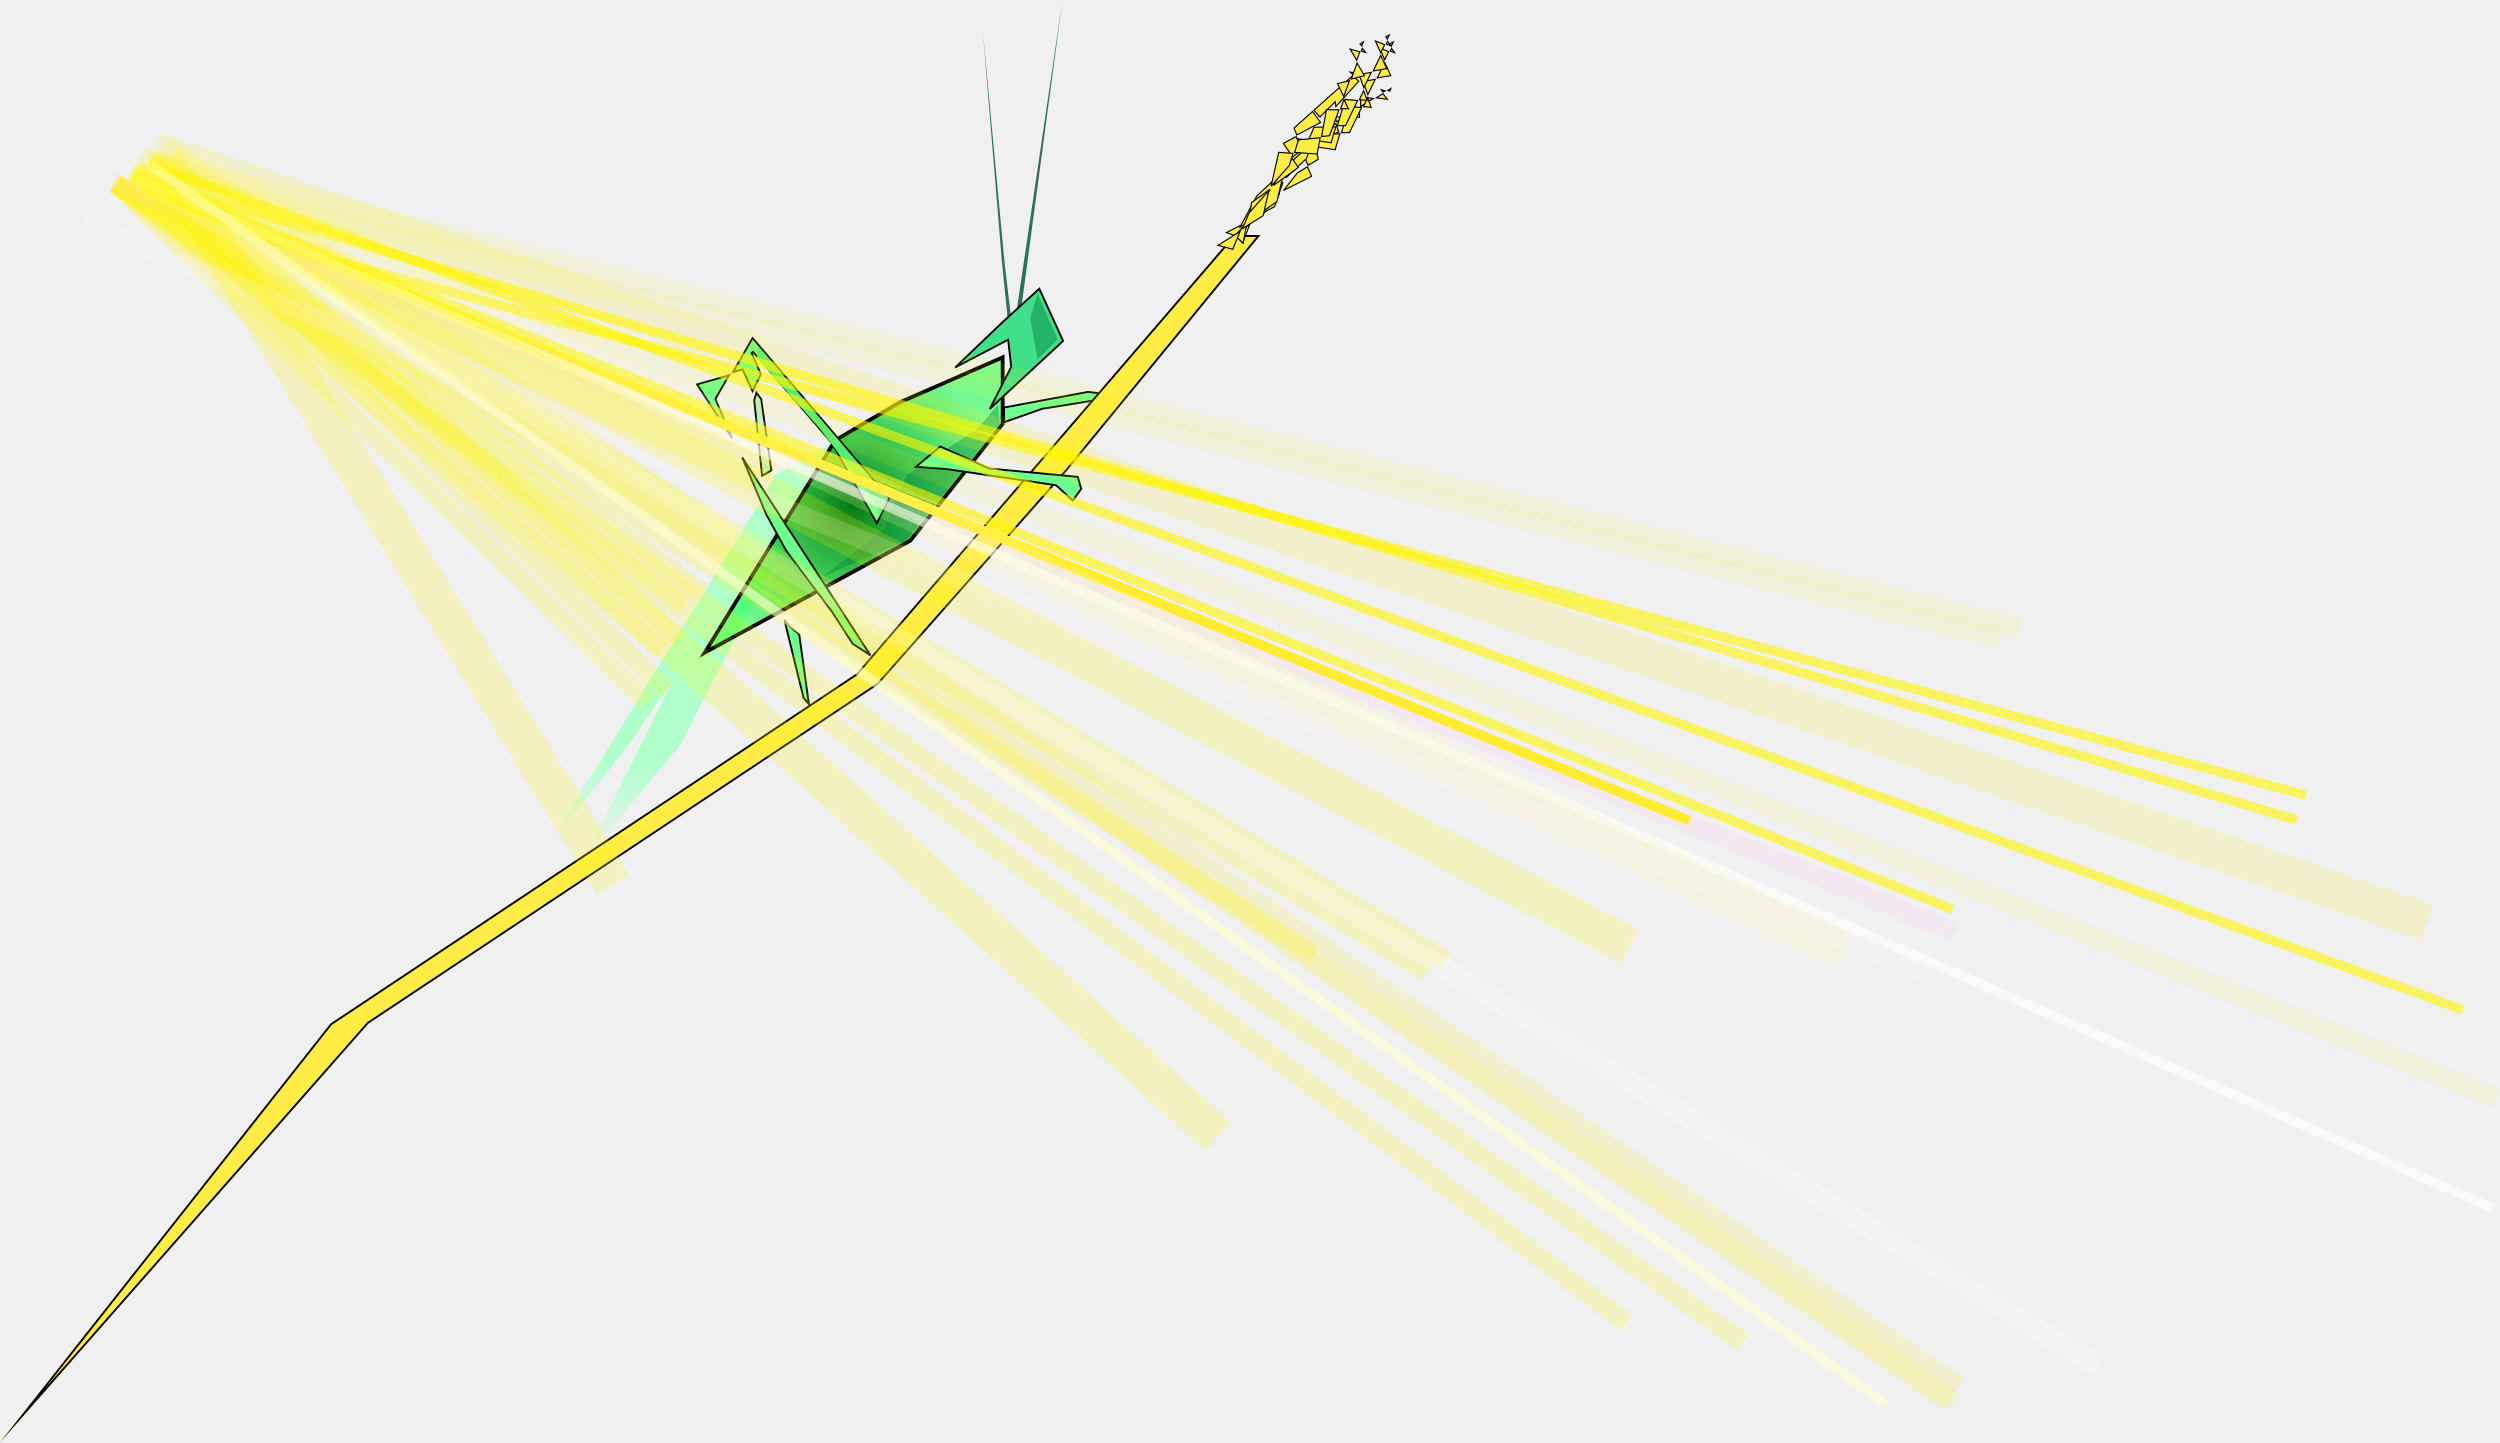
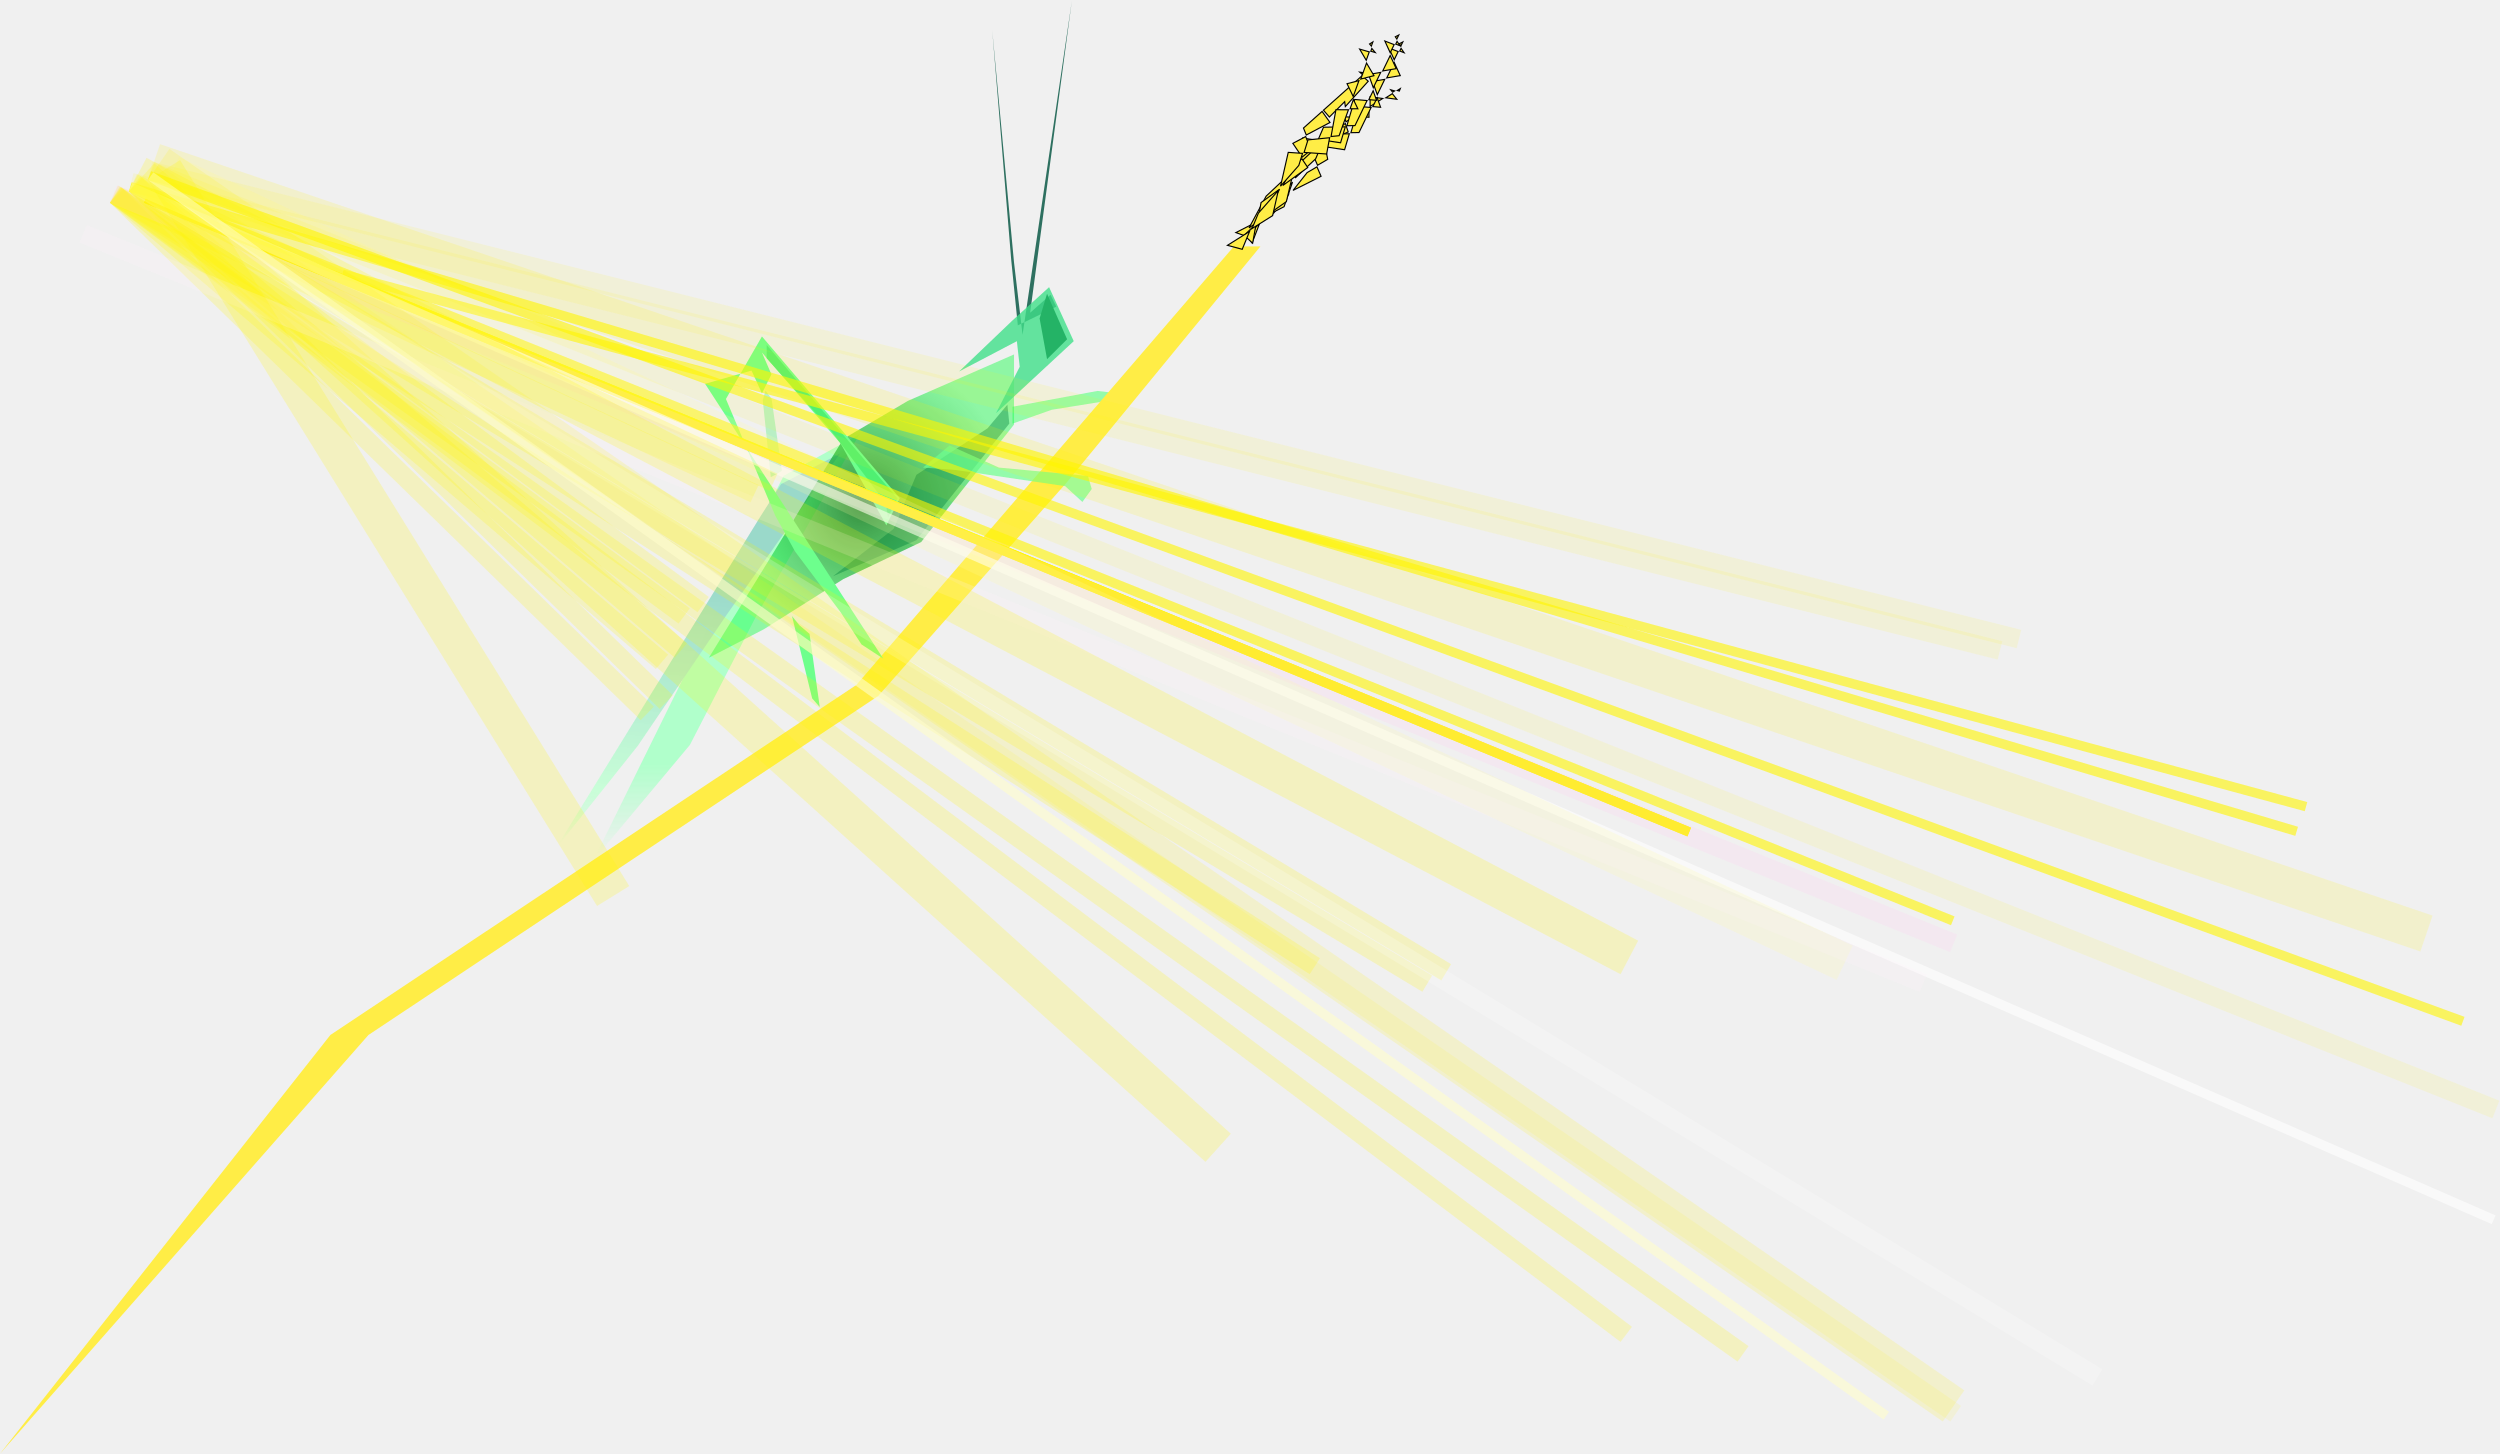
- <svg xmlns="http://www.w3.org/2000/svg" width="1319" height="761" viewBox="0 0 1319 761" fill="none">
-   <path d="M399.063 269.438L408.483 251.047L448.5 229L394 325L359 393L308 454L378.966 310.16L399.063 269.438Z" fill="url(#paint0_linear_0_1)" />
-   <path d="M395.988 272.822L407.094 255.397L438.269 239.205L377.802 325.204L331.5 393.5L288 448.019L372.157 311.477L395.988 272.822Z" fill="url(#paint1_linear_0_1)" />
-   <path d="M581.433 207.625L587.415 207.521L579.669 215.16L576.738 211.61L576.556 211.389L576.273 211.435L549.787 215.713L549.742 215.72L549.7 215.735L529.702 222.793L529.701 215.005L574.009 206.767L581.366 207.622L581.399 207.626L581.433 207.625Z" fill="#6DFF8D" stroke="black" />
-   <mask id="path-4-inside-1_0_1" fill="white">
-     <path d="M451.82 355.362L650.995 124H665L562.765 248.572L463.332 361.217L194.407 540.041L0 761L174.32 540.041L451.82 355.362Z" />
-   </mask>
-   <path d="M451.82 355.362L650.995 124H665L562.765 248.572L463.332 361.217L194.407 540.041L0 761L174.32 540.041L451.82 355.362Z" fill="#FFED46" />
-   <path d="M451.82 355.362L452.375 356.195L452.489 356.119L452.578 356.015L451.82 355.362ZM650.995 124V123H650.537L650.237 123.348L650.995 124ZM463.332 361.217L463.885 362.05L463.995 361.977L464.081 361.879L463.332 361.217ZM0 761L-0.785 760.381L0.751 761.661L0 761ZM665 124L665.773 124.634L667.114 123H665V124ZM562.765 248.572L563.515 249.234L563.527 249.22L563.538 249.206L562.765 248.572ZM194.407 540.041L193.853 539.208L193.743 539.281L193.656 539.38L194.407 540.041ZM174.32 540.041L173.766 539.208L173.634 539.296L173.535 539.421L174.32 540.041ZM452.578 356.015L651.753 124.652L650.237 123.348L451.063 354.71L452.578 356.015ZM650.995 125H665V123H650.995V125ZM664.227 123.366L561.992 247.938L563.538 249.206L665.773 124.634L664.227 123.366ZM562.016 247.91L462.582 360.555L464.081 361.879L563.515 249.234L562.016 247.91ZM462.778 360.384L193.853 539.208L194.96 540.873L463.885 362.05L462.778 360.384ZM193.656 539.38L-0.751 760.339L0.751 761.661L195.157 540.701L193.656 539.38ZM0.785 761.619L175.105 540.66L173.535 539.421L-0.785 760.381L0.785 761.619ZM174.874 540.873L452.375 356.195L451.266 354.53L173.766 539.208L174.874 540.873Z" fill="black" mask="url(#path-4-inside-1_0_1)" />
-   <path d="M717.258 61.863L710.684 61.427L717.257 57.25L717.258 61.863ZM724.513 51.96L717.872 56.179L717.871 51.054L724.513 51.96ZM731.958 52.379L726.165 51.59L729.585 49.417L731.958 52.379ZM730.804 47.962L729.753 48.63L728.743 47.369L730.804 47.962ZM733.287 48.056L732.214 47.746L733.793 46.743L733.287 48.056ZM684.641 91.056L689.824 88.031L691.997 93.011L677.208 100.457L684.641 91.056ZM695.492 84.059L690.137 87.184L686.689 79.282L693.899 75.959L695.492 84.059ZM704.223 61.587L708.877 61.896L705.145 64.267L704.223 61.587ZM693.787 72.164L704.795 65.169L706.321 69.605L694.367 75.113L693.787 72.164ZM664.138 107.678L675.13 102.145L667.003 112.422L660.615 116.825L664.138 107.678ZM659.378 118.376L655.601 128.182L652.008 123.456L659.378 118.376Z" fill="#FFED46" stroke="black" stroke-width="0.6" />
-   <path d="M719.162 42.965L721.666 49.95L725.577 41.868L719.162 42.965ZM730.594 32.955L726.652 41.102L733.764 39.885L730.594 32.955ZM727.77 25.318L730.596 31.496L732.671 27.208L727.77 25.318ZM734.207 25.489L733.51 26.93L735.791 27.809L734.207 25.489ZM733.279 23.073L734.094 24.267L735.128 22.129L733.279 23.073ZM723.401 56.607L721.592 51.56L719.325 56.244L723.401 56.607ZM711.999 69.93L718.388 56.725L711.843 56.142L707.734 70.007L711.999 69.93ZM704.405 79.001L706.898 70.588L695.407 70.796L692.655 77.202L704.405 79.001ZM689.134 83.789L691.777 77.635L684.326 76.494L678.345 93.913L689.134 83.789ZM672.475 109.05L676.925 96.091L665.151 107.139L660.946 114.938L672.475 109.05ZM659.457 116.366L647.043 122.706L654.572 125.426L659.457 116.366Z" fill="#FFED46" stroke="black" stroke-width="0.6" />
-   <path d="M717.041 39.296L719.545 46.282L723.456 38.199L717.041 39.296ZM728.473 29.286L724.531 37.433L731.643 36.217L728.473 29.286ZM725.649 21.65L728.475 27.828L730.55 23.54L725.649 21.65ZM732.086 21.82L731.389 23.261L733.67 24.141L732.086 21.82ZM731.158 19.405L731.973 20.599L733.007 18.46L731.158 19.405ZM721.28 52.938L719.471 47.892L717.205 52.575L721.28 52.938ZM709.878 66.261L716.267 53.057L709.722 52.473L705.613 66.338L709.878 66.261ZM702.284 75.333L704.777 66.92L693.286 67.127L690.534 73.533L702.284 75.333ZM687.013 80.121L689.657 73.967L682.229 72.829L678.676 87.945L687.013 80.121ZM673.691 106.361L677.581 89.816L663.03 103.471L653.986 120.245L673.691 106.361Z" fill="#FFED46" stroke="black" stroke-width="0.6" />
-   <path d="M704.529 54.227L704.451 53.638L704.018 54.073L696.383 61.742L693.262 58.137L713.612 39.96L716.882 42.856L704.792 56.23L704.529 54.227ZM684.976 88.372L671.83 97.853L677.342 87.512L681.872 83.776L684.976 88.372ZM686.694 79.041L682.017 82.896L677.11 75.631L683.871 72.058L686.694 79.041ZM696.708 64.608L684.193 71.223L682.713 67.56L692.535 58.787L696.708 64.608ZM660.339 106.862L670.115 99.813L664.089 111.119L658.633 116.391L660.339 106.862ZM657.72 118.09L655.891 128.309L651.432 124.167L657.72 118.09ZM712.396 38.066L714.531 38.352L713.629 39.158L712.396 38.066ZM717.004 38.079L715.885 37.929L717.249 36.711L717.004 38.079Z" fill="#FFED46" stroke="black" stroke-width="0.6" />
-   <path d="M705.696 44.162L708.953 50.913L711.965 42.545L705.696 44.162ZM715.981 33.269L712.946 41.703L719.894 39.911L715.981 33.269ZM712.343 25.897L715.828 31.812L717.425 27.377L712.343 25.897ZM718.763 25.541L718.227 27.029L720.589 27.717L718.763 25.541ZM717.578 23.205L718.522 24.33L719.32 22.111L717.578 23.205ZM711.402 57.402L709.05 52.526L707.305 57.373L711.402 57.402ZM701.508 71.597L706.429 57.926L699.847 57.88L697.269 72.022L701.508 71.597ZM694.937 81.247L696.502 72.665L685.083 73.809L683.042 80.414L694.937 81.247ZM680.257 87.265L682.219 80.916L674.674 80.388L670.619 98.227L680.257 87.265ZM666.429 113.772L669.448 100.494L658.93 112.457L655.59 120.578L666.429 113.772ZM654.274 122.105L642.598 129.436L650.397 131.531L654.274 122.105Z" fill="#FFED46" stroke="black" stroke-width="0.6" />
-   <path d="M529 223.653L480.342 285.22L371.817 344.327L440.722 232.236L474.456 212.392L529 188.529V223.653Z" fill="url(#paint2_radial_0_1)" stroke="black" stroke-width="2" />
-   <path d="M518.5 16L530 138.5L534.502 176.653L560.502 0.5L538.502 164.999L549.238 155.51L552.295 161.807L541.049 167.265L521.707 176.653L532.002 171.656L528.502 136.999L518.5 16Z" fill="#2E7060" />
-   <path d="M560.895 179.879L522.225 215.72L533.446 193.728L533.514 193.594L533.497 193.445L531.997 179.945L531.916 179.218L531.268 179.558L503.913 193.908L529.395 169.55L548.329 152.331L560.895 179.879Z" fill="#40DF89" stroke="black" />
-   <path d="M404.45 271.781L391.575 241.326L459.299 345.792L449.864 339.639L438.922 322.728L438.912 322.714L438.902 322.7L414.921 290.728L404.45 271.781ZM391.363 195.019L386.727 196.343L397.079 178.364L469.137 262.896L462.612 276.092L438.938 233.756L438.913 233.712L438.88 233.673L397.378 185.673L396.541 186.199L401.448 197.485L397.019 206.343L391.955 195.292L391.776 194.901L391.363 195.019ZM377.539 210.695L386.22 231.227L367.787 202.795L384.63 197.983L377.567 210.251L377.443 210.466L377.539 210.695Z" fill="#6DFF8D" stroke="black" />
-   <path d="M413.858 327.087L416.29 330.112L416.32 330.148L416.356 330.179L421.66 334.694L426.774 371.433L423.956 368.261L413.858 327.087Z" fill="#6DFF8D" stroke="black" />
-   <path d="M399.069 207.162L401.615 210.617L406.977 248.163L403.316 250.335L402.075 250.948L397.932 211.165L399.069 207.162Z" fill="#3AEC61" fill-opacity="0.3" stroke="black" />
-   <path d="M399.498 189.001L399.498 182.001L468.498 263.001L463.5 273L462.307 265.45L432.498 226.001L399.498 189.001Z" fill="#4FF072" />
-   <path d="M547.422 155L543.5 168L547.422 189.5L558.001 179L547.422 155Z" fill="#24B366" />
-   <path d="M527.5 223.5L526.501 213.5L516.001 225.998L478.501 250.498L466.501 278.998L434.501 303.998L478.501 284.998L527.5 223.5Z" fill="#00803B" fill-opacity="0.4" />
-   <path d="M570.452 257.905L565.989 264.077L557.338 256.132L557.225 256.028L557.073 256.005L499.573 247.505L499.555 247.503L499.537 247.501L483.267 246.279L496.08 235.584L521.795 247.141L521.87 247.175L521.953 247.183L568.632 251.606L570.452 257.905Z" fill="#6DFF8D" stroke="black" />
-   <line x1="76.95" y1="98.687" x2="891.238" y2="432.985" stroke="#FFF500" stroke-width="5" />
-   <line x1="76.95" y1="98.687" x2="891.238" y2="432.985" stroke="#FFF500" stroke-width="5" />
-   <line x1="60.576" y1="96.715" x2="753.018" y2="512.98" stroke="#FFF500" stroke-opacity="0.2" stroke-width="10" />
-   <line x1="60.117" y1="96.471" x2="398.117" y2="254.47" stroke="#FFF500" stroke-opacity="0.2" stroke-width="10" />
-   <line x1="61.247" y1="97.198" x2="349.247" y2="343.198" stroke="#FFF500" stroke-opacity="0.2" stroke-width="10" />
-   <line x1="61.49" y1="97.42" x2="341.491" y2="370.42" stroke="#FFF500" stroke-opacity="0.2" stroke-width="10" />
-   <line x1="61.01" y1="97.008" x2="858.01" y2="698.008" stroke="#FFF500" stroke-opacity="0.2" stroke-width="10" />
-   <line x1="60.9" y1="96.927" x2="919.628" y2="708.309" stroke="#FFF500" stroke-opacity="0.2" stroke-width="10" />
-   <line x1="60.974" y1="96.981" x2="360.974" y2="318.981" stroke="#FFF500" stroke-opacity="0.2" stroke-width="10" />
-   <line x1="59.886" y1="96.369" x2="1030.74" y2="491.719" stroke="#FFCAF3" stroke-opacity="0.2" stroke-width="10" />
-   <line x1="60.704" y1="96.794" x2="693.704" y2="503.794" stroke="#FFF500" stroke-opacity="0.2" stroke-width="10" />
-   <line x1="74.695" y1="87.572" x2="642.695" y2="599.572" stroke="#FFF500" stroke-opacity="0.2" stroke-width="20" />
-   <line x1="68.934" y1="92.681" x2="1030.28" y2="479.821" stroke="#FFF500" stroke-opacity="0.6" stroke-width="5" />
-   <line x1="180.654" y1="138.587" x2="1216.65" y2="419.587" stroke="#FFF500" stroke-opacity="0.6" stroke-width="5" />
-   <line x1="68.713" y1="92.604" x2="1211.71" y2="432.604" stroke="#FFF500" stroke-opacity="0.6" stroke-width="5" />
-   <line x1="69.001" y1="92.709" x2="1315.63" y2="637.549" stroke="white" stroke-opacity="0.6" stroke-width="5" />
-   <line x1="69.215" y1="90.15" x2="1055.21" y2="337.15" stroke="#FFF500" stroke-opacity="0.1" stroke-width="10" />
-   <line x1="90.262" y1="85.954" x2="973.262" y2="501.954" stroke="#FFFBA3" stroke-opacity="0.2" stroke-width="20" />
-   <line x1="70.576" y1="90.715" x2="763.018" y2="506.98" stroke="#FFF500" stroke-opacity="0.2" stroke-width="10" />
-   <line x1="70.117" y1="90.471" x2="408.117" y2="248.47" stroke="#FFF500" stroke-opacity="0.2" stroke-width="10" />
-   <line x1="71.247" y1="91.198" x2="359.247" y2="337.198" stroke="#FFF500" stroke-opacity="0.2" stroke-width="10" />
-   <line x1="71.49" y1="91.42" x2="351.491" y2="364.42" stroke="#FFF500" stroke-opacity="0.2" stroke-width="10" />
-   <line x1="70.598" y1="90.728" x2="1106.6" y2="720.728" stroke="white" stroke-opacity="0.2" stroke-width="10" />
-   <line x1="70.974" y1="90.981" x2="370.974" y2="312.981" stroke="#FFF500" stroke-opacity="0.2" stroke-width="10" />
-   <line x1="43.886" y1="117.369" x2="1014.74" y2="512.719" stroke="#FFF0FC" stroke-opacity="0.2" stroke-width="10" />
-   <line x1="72.647" y1="86.145" x2="859.647" y2="499.145" stroke="#FFF500" stroke-opacity="0.2" stroke-width="20" />
-   <line x1="86.504" y1="83.738" x2="323.504" y2="466.738" stroke="#FFF500" stroke-opacity="0.2" stroke-width="20" />
-   <line x1="78.858" y1="86.652" x2="1299.43" y2="532.838" stroke="#FFF500" stroke-opacity="0.6" stroke-width="5" />
-   <line x1="81.214" y1="79.531" x2="1280.21" y2="486.531" stroke="#FFF500" stroke-opacity="0.15" stroke-width="20" />
-   <line x1="83.689" y1="80.776" x2="1030.69" y2="735.776" stroke="#FFF500" stroke-opacity="0.15" stroke-width="20" />
-   <line x1="79.453" y1="86.966" x2="995.197" y2="740.925" stroke="#FFFDCC" stroke-opacity="0.6" stroke-width="5" />
-   <line x1="79.215" y1="84.15" x2="1065.21" y2="331.15" stroke="#FFF500" stroke-opacity="0.1" stroke-width="10" />
-   <line x1="79.858" y1="84.358" x2="1316.86" y2="579.358" stroke="#FFF500" stroke-opacity="0.1" stroke-width="10" />
-   <line x1="80.836" y1="84.882" x2="1031.84" y2="739.882" stroke="#FFF500" stroke-opacity="0.1" stroke-width="10" />
+ <svg xmlns="http://www.w3.org/2000/svg" width="1319" height="767" viewBox="0 0 1319 767" fill="none">
+   <path d="M404.063 269.438L413.483 251.047L453.5 229L399 325L364 393L313 454L383.966 310.16L404.063 269.438Z" fill="url(#paint0_linear_0_1)" />
+   <path d="M400.988 272.822L412.094 255.397L443.269 239.205L382.802 325.204L336.5 393.5L293 448.019L377.157 311.477L400.988 272.822Z" fill="url(#paint1_linear_0_1)" />
+   <path d="M534.202 223.5L534.201 214.589L578.992 206.262L586.424 207.125L593.656 207L584.632 215.899L581.353 211.929L554.866 216.206L534.202 223.5Z" fill="#6DFF8D" fill-opacity="0.7" />
+   <path d="M451.82 361.362L650.995 130H665L562.765 254.572L463.332 367.217L194.407 546.041L0 767L174.32 546.041L451.82 361.362Z" fill="#FFED46" />
+   <path d="M722.258 61.863L715.684 61.427L722.257 57.25L722.258 61.863ZM729.513 51.96L722.872 56.179L722.871 51.054L729.513 51.96ZM736.958 52.379L731.165 51.59L734.585 49.417L736.958 52.379ZM735.804 47.962L734.753 48.63L733.743 47.369L735.804 47.962ZM738.287 48.056L737.214 47.746L738.793 46.743L738.287 48.056ZM689.641 91.056L694.824 88.031L696.997 93.011L682.208 100.457L689.641 91.056ZM700.492 84.059L695.137 87.184L691.689 79.282L698.899 75.959L700.492 84.059ZM709.223 61.587L713.877 61.896L710.145 64.267L709.223 61.587ZM698.787 72.164L709.795 65.169L711.321 69.605L699.367 75.113L698.787 72.164ZM669.138 107.678L680.13 102.145L672.003 112.422L665.615 116.825L669.138 107.678ZM664.378 118.376L660.601 128.182L657.008 123.456L664.378 118.376Z" fill="#FFED46" stroke="black" stroke-width="0.6" />
+   <path d="M724.162 42.965L726.666 49.95L730.577 41.868L724.162 42.965ZM735.594 32.955L731.652 41.102L738.764 39.885L735.594 32.955ZM732.77 25.318L735.596 31.496L737.671 27.208L732.77 25.318ZM739.207 25.489L738.51 26.93L740.791 27.809L739.207 25.489ZM738.279 23.073L739.094 24.267L740.128 22.129L738.279 23.073ZM728.401 56.607L726.592 51.56L724.325 56.244L728.401 56.607ZM716.999 69.93L723.388 56.725L716.843 56.142L712.734 70.007L716.999 69.93ZM709.405 79.001L711.898 70.588L700.407 70.796L697.655 77.202L709.405 79.001ZM694.134 83.789L696.777 77.635L689.326 76.494L683.345 93.913L694.134 83.789ZM677.475 109.05L681.925 96.091L670.151 107.139L665.946 114.938L677.475 109.05ZM664.457 116.366L652.043 122.706L659.572 125.426L664.457 116.366Z" fill="#FFED46" stroke="black" stroke-width="0.6" />
+   <path d="M722.041 39.296L724.545 46.282L728.456 38.199L722.041 39.296ZM733.473 29.286L729.531 37.433L736.643 36.217L733.473 29.286ZM730.649 21.65L733.475 27.828L735.55 23.54L730.649 21.65ZM737.086 21.82L736.389 23.261L738.67 24.141L737.086 21.82ZM736.158 19.405L736.973 20.599L738.007 18.46L736.158 19.405ZM726.28 52.938L724.471 47.892L722.205 52.575L726.28 52.938ZM714.878 66.261L721.267 53.057L714.722 52.473L710.613 66.338L714.878 66.261ZM707.284 75.333L709.777 66.92L698.286 67.127L695.534 73.533L707.284 75.333ZM692.013 80.121L694.657 73.967L687.229 72.829L683.676 87.945L692.013 80.121ZM678.691 106.361L682.581 89.816L668.03 103.471L658.986 120.245L678.691 106.361Z" fill="#FFED46" stroke="black" stroke-width="0.6" />
+   <path d="M709.529 54.227L709.451 53.638L709.018 54.073L701.383 61.742L698.262 58.137L718.612 39.96L721.882 42.856L709.792 56.23L709.529 54.227ZM689.976 88.372L676.83 97.853L682.342 87.512L686.872 83.776L689.976 88.372ZM691.694 79.041L687.017 82.896L682.11 75.631L688.871 72.058L691.694 79.041ZM701.708 64.608L689.193 71.223L687.713 67.56L697.535 58.787L701.708 64.608ZM665.339 106.862L675.115 99.813L669.089 111.119L663.633 116.391L665.339 106.862ZM662.72 118.09L660.891 128.309L656.432 124.167L662.72 118.09ZM717.396 38.066L719.531 38.352L718.629 39.158L717.396 38.066ZM722.004 38.079L720.885 37.929L722.249 36.711L722.004 38.079Z" fill="#FFED46" stroke="black" stroke-width="0.6" />
+   <path d="M710.696 44.162L713.953 50.913L716.965 42.545L710.696 44.162ZM720.981 33.269L717.946 41.703L724.894 39.911L720.981 33.269ZM717.343 25.897L720.828 31.812L722.425 27.377L717.343 25.897ZM723.763 25.541L723.227 27.029L725.589 27.717L723.763 25.541ZM722.578 23.205L723.522 24.33L724.32 22.111L722.578 23.205ZM716.402 57.402L714.05 52.526L712.305 57.373L716.402 57.402ZM706.508 71.597L711.429 57.926L704.847 57.88L702.269 72.022L706.508 71.597ZM699.937 81.247L701.502 72.665L690.083 73.809L688.042 80.414L699.937 81.247ZM685.257 87.265L687.219 80.916L679.674 80.388L675.619 98.227L685.257 87.265ZM671.429 113.772L674.448 100.494L663.93 112.457L660.59 120.578L671.429 113.772ZM659.274 122.105L647.598 129.436L655.397 131.531L659.274 122.105Z" fill="#FFED46" stroke="black" stroke-width="0.6" />
+   <path d="M445 231.5L479 211.5L535 187V224L486 286L445 305.5L403 332L374 347L445 231.5Z" fill="url(#paint2_radial_0_1)" fill-opacity="0.8" />
+   <path d="M523.5 16L535 138.5L539.502 176.653L565.502 0.5L543.502 164.999L554.238 155.51L557.295 161.807L546.049 167.265L526.707 176.653L537.002 171.656L533.502 136.999L523.5 16Z" fill="#2E7060" />
+   <path d="M553.5 151.5L566.5 180L525.5 218.001L538 193.501L536.5 180.001L506 196.001L534.054 169.184L553.5 151.5Z" fill="#40DF89" fill-opacity="0.8" />
+   <path d="M466.002 347.5L454.502 340L443.502 323L419.5 291L409 272L383 210.5L402 177.5L474.731 262.823L467.64 277.165L443.502 234L402 186L407 197.5L402 207.5L396.5 195.5L372 202.499L466.002 347.5Z" fill="#6DFF8D" />
+   <path d="M417.836 325.017L421.68 329.798L427.129 334.437L432.497 373L428.5 368.5L417.836 325.017Z" fill="#6DFF8D" />
+   <path d="M402.425 211.121L403.867 206.044L407.092 210.422L412.519 248.422L408.555 250.775L406.653 251.714L402.425 211.121Z" fill="#3AEC61" fill-opacity="0.3" />
+   <path d="M404.498 189.001L404.498 182.001L473.498 263.001L468.5 273L467.307 265.45L437.498 226.001L404.498 189.001Z" fill="#4FF072" />
+   <path d="M552.422 155L548.5 168L552.422 189.5L563.001 179L552.422 155Z" fill="#24B366" />
+   <path d="M532.5 223.5L531.501 213.5L521.001 225.998L483.501 250.498L471.501 278.998L439.501 303.998L483.501 284.998L532.5 223.5Z" fill="#00803B" fill-opacity="0.4" />
+   <path d="M487 246.685L501 235L527 246.685L574.018 251.141L576 258L571.065 264.826L562 256.5L504.5 248L487 246.685Z" fill="#6DFF8D" fill-opacity="0.7" />
+   <line x1="76.95" y1="104.687" x2="891.238" y2="438.985" stroke="#FFF500" stroke-width="5" />
+   <line x1="76.95" y1="104.687" x2="891.238" y2="438.985" stroke="#FFF500" stroke-width="5" />
+   <line x1="60.576" y1="102.715" x2="753.018" y2="518.98" stroke="#FFF500" stroke-opacity="0.2" stroke-width="10" />
+   <line x1="60.117" y1="102.47" x2="398.117" y2="260.47" stroke="#FFF500" stroke-opacity="0.2" stroke-width="10" />
+   <line x1="61.247" y1="103.198" x2="349.247" y2="349.198" stroke="#FFF500" stroke-opacity="0.2" stroke-width="10" />
+   <line x1="61.49" y1="103.42" x2="341.491" y2="376.42" stroke="#FFF500" stroke-opacity="0.2" stroke-width="10" />
+   <line x1="61.01" y1="103.008" x2="858.01" y2="704.008" stroke="#FFF500" stroke-opacity="0.2" stroke-width="10" />
+   <line x1="60.9" y1="102.927" x2="919.628" y2="714.309" stroke="#FFF500" stroke-opacity="0.2" stroke-width="10" />
+   <line x1="60.974" y1="102.981" x2="360.974" y2="324.981" stroke="#FFF500" stroke-opacity="0.2" stroke-width="10" />
+   <line x1="59.886" y1="102.369" x2="1030.74" y2="497.719" stroke="#FFCAF3" stroke-opacity="0.2" stroke-width="10" />
+   <line x1="60.704" y1="102.794" x2="693.704" y2="509.794" stroke="#FFF500" stroke-opacity="0.2" stroke-width="10" />
+   <line x1="74.695" y1="93.572" x2="642.695" y2="605.572" stroke="#FFF500" stroke-opacity="0.2" stroke-width="20" />
+   <line x1="68.934" y1="98.681" x2="1030.28" y2="485.821" stroke="#FFF500" stroke-opacity="0.6" stroke-width="5" />
+   <line x1="180.654" y1="144.587" x2="1216.65" y2="425.587" stroke="#FFF500" stroke-opacity="0.6" stroke-width="5" />
+   <line x1="68.713" y1="98.604" x2="1211.71" y2="438.604" stroke="#FFF500" stroke-opacity="0.6" stroke-width="5" />
+   <line x1="69.001" y1="98.709" x2="1315.63" y2="643.549" stroke="white" stroke-opacity="0.6" stroke-width="5" />
+   <line x1="69.215" y1="96.15" x2="1055.21" y2="343.15" stroke="#FFF500" stroke-opacity="0.1" stroke-width="10" />
+   <line x1="90.262" y1="91.954" x2="973.262" y2="507.954" stroke="#FFFBA3" stroke-opacity="0.2" stroke-width="20" />
+   <line x1="70.576" y1="96.715" x2="763.018" y2="512.98" stroke="#FFF500" stroke-opacity="0.2" stroke-width="10" />
+   <line x1="70.117" y1="96.471" x2="408.117" y2="254.47" stroke="#FFF500" stroke-opacity="0.2" stroke-width="10" />
+   <line x1="71.247" y1="97.198" x2="359.247" y2="343.198" stroke="#FFF500" stroke-opacity="0.2" stroke-width="10" />
+   <line x1="71.49" y1="97.42" x2="351.491" y2="370.42" stroke="#FFF500" stroke-opacity="0.2" stroke-width="10" />
+   <line x1="70.598" y1="96.728" x2="1106.6" y2="726.728" stroke="white" stroke-opacity="0.2" stroke-width="10" />
+   <line x1="70.974" y1="96.981" x2="370.974" y2="318.981" stroke="#FFF500" stroke-opacity="0.2" stroke-width="10" />
+   <line x1="43.886" y1="123.369" x2="1014.74" y2="518.719" stroke="#FFF0FC" stroke-opacity="0.2" stroke-width="10" />
+   <line x1="72.647" y1="92.145" x2="859.647" y2="505.145" stroke="#FFF500" stroke-opacity="0.2" stroke-width="20" />
+   <line x1="86.504" y1="89.738" x2="323.504" y2="472.738" stroke="#FFF500" stroke-opacity="0.2" stroke-width="20" />
+   <line x1="78.858" y1="92.652" x2="1299.43" y2="538.838" stroke="#FFF500" stroke-opacity="0.6" stroke-width="5" />
+   <line x1="81.214" y1="85.531" x2="1280.21" y2="492.531" stroke="#FFF500" stroke-opacity="0.15" stroke-width="20" />
+   <line x1="83.689" y1="86.776" x2="1030.69" y2="741.776" stroke="#FFF500" stroke-opacity="0.15" stroke-width="20" />
+   <line x1="79.453" y1="92.966" x2="995.197" y2="746.925" stroke="#FFFDCC" stroke-opacity="0.6" stroke-width="5" />
+   <line x1="79.215" y1="90.15" x2="1065.21" y2="337.15" stroke="#FFF500" stroke-opacity="0.1" stroke-width="10" />
+   <line x1="79.858" y1="90.358" x2="1316.86" y2="585.358" stroke="#FFF500" stroke-opacity="0.1" stroke-width="10" />
+   <line x1="80.836" y1="90.882" x2="1031.84" y2="745.882" stroke="#FFF500" stroke-opacity="0.1" stroke-width="10" />
  <defs>
-     <linearGradient id="paint0_linear_0_1" x1="373" y1="228.716" x2="373" y2="450.716" gradientUnits="userSpaceOnUse">
+     <linearGradient id="paint0_linear_0_1" x1="378" y1="228.716" x2="378" y2="450.716" gradientUnits="userSpaceOnUse">
      <stop offset="0.786" stop-color="#B0FFCB" />
      <stop offset="1" stop-color="#B0FFCB" stop-opacity="0" />
    </linearGradient>
-     <linearGradient id="paint1_linear_0_1" x1="373.864" y1="229.833" x2="353.021" y2="450.852" gradientUnits="userSpaceOnUse">
-       <stop offset="0.786" stop-color="#B0FFCB" />
+     <linearGradient id="paint1_linear_0_1" x1="378.864" y1="229.833" x2="358.021" y2="450.852" gradientUnits="userSpaceOnUse">
+       <stop offset="0.349" stop-color="#9AD9CA" />
+       <stop offset="0.867" stop-color="#C6FFD6" stop-opacity="0.933" />
      <stop offset="1" stop-color="#B0FFCB" stop-opacity="0" />
    </linearGradient>
-     <radialGradient id="paint2_radial_0_1" cx="0" cy="0" r="1" gradientUnits="userSpaceOnUse" gradientTransform="translate(449.5 267) rotate(90) scale(80 80.5)">
+     <radialGradient id="paint2_radial_0_1" cx="0" cy="0" r="1" gradientUnits="userSpaceOnUse" gradientTransform="translate(454.5 267) rotate(90) scale(80 80.5)">
      <stop stop-color="#087713" />
      <stop offset="1" stop-color="#00FF38" stop-opacity="0.51" />
    </radialGradient>
  </defs>
</svg>
